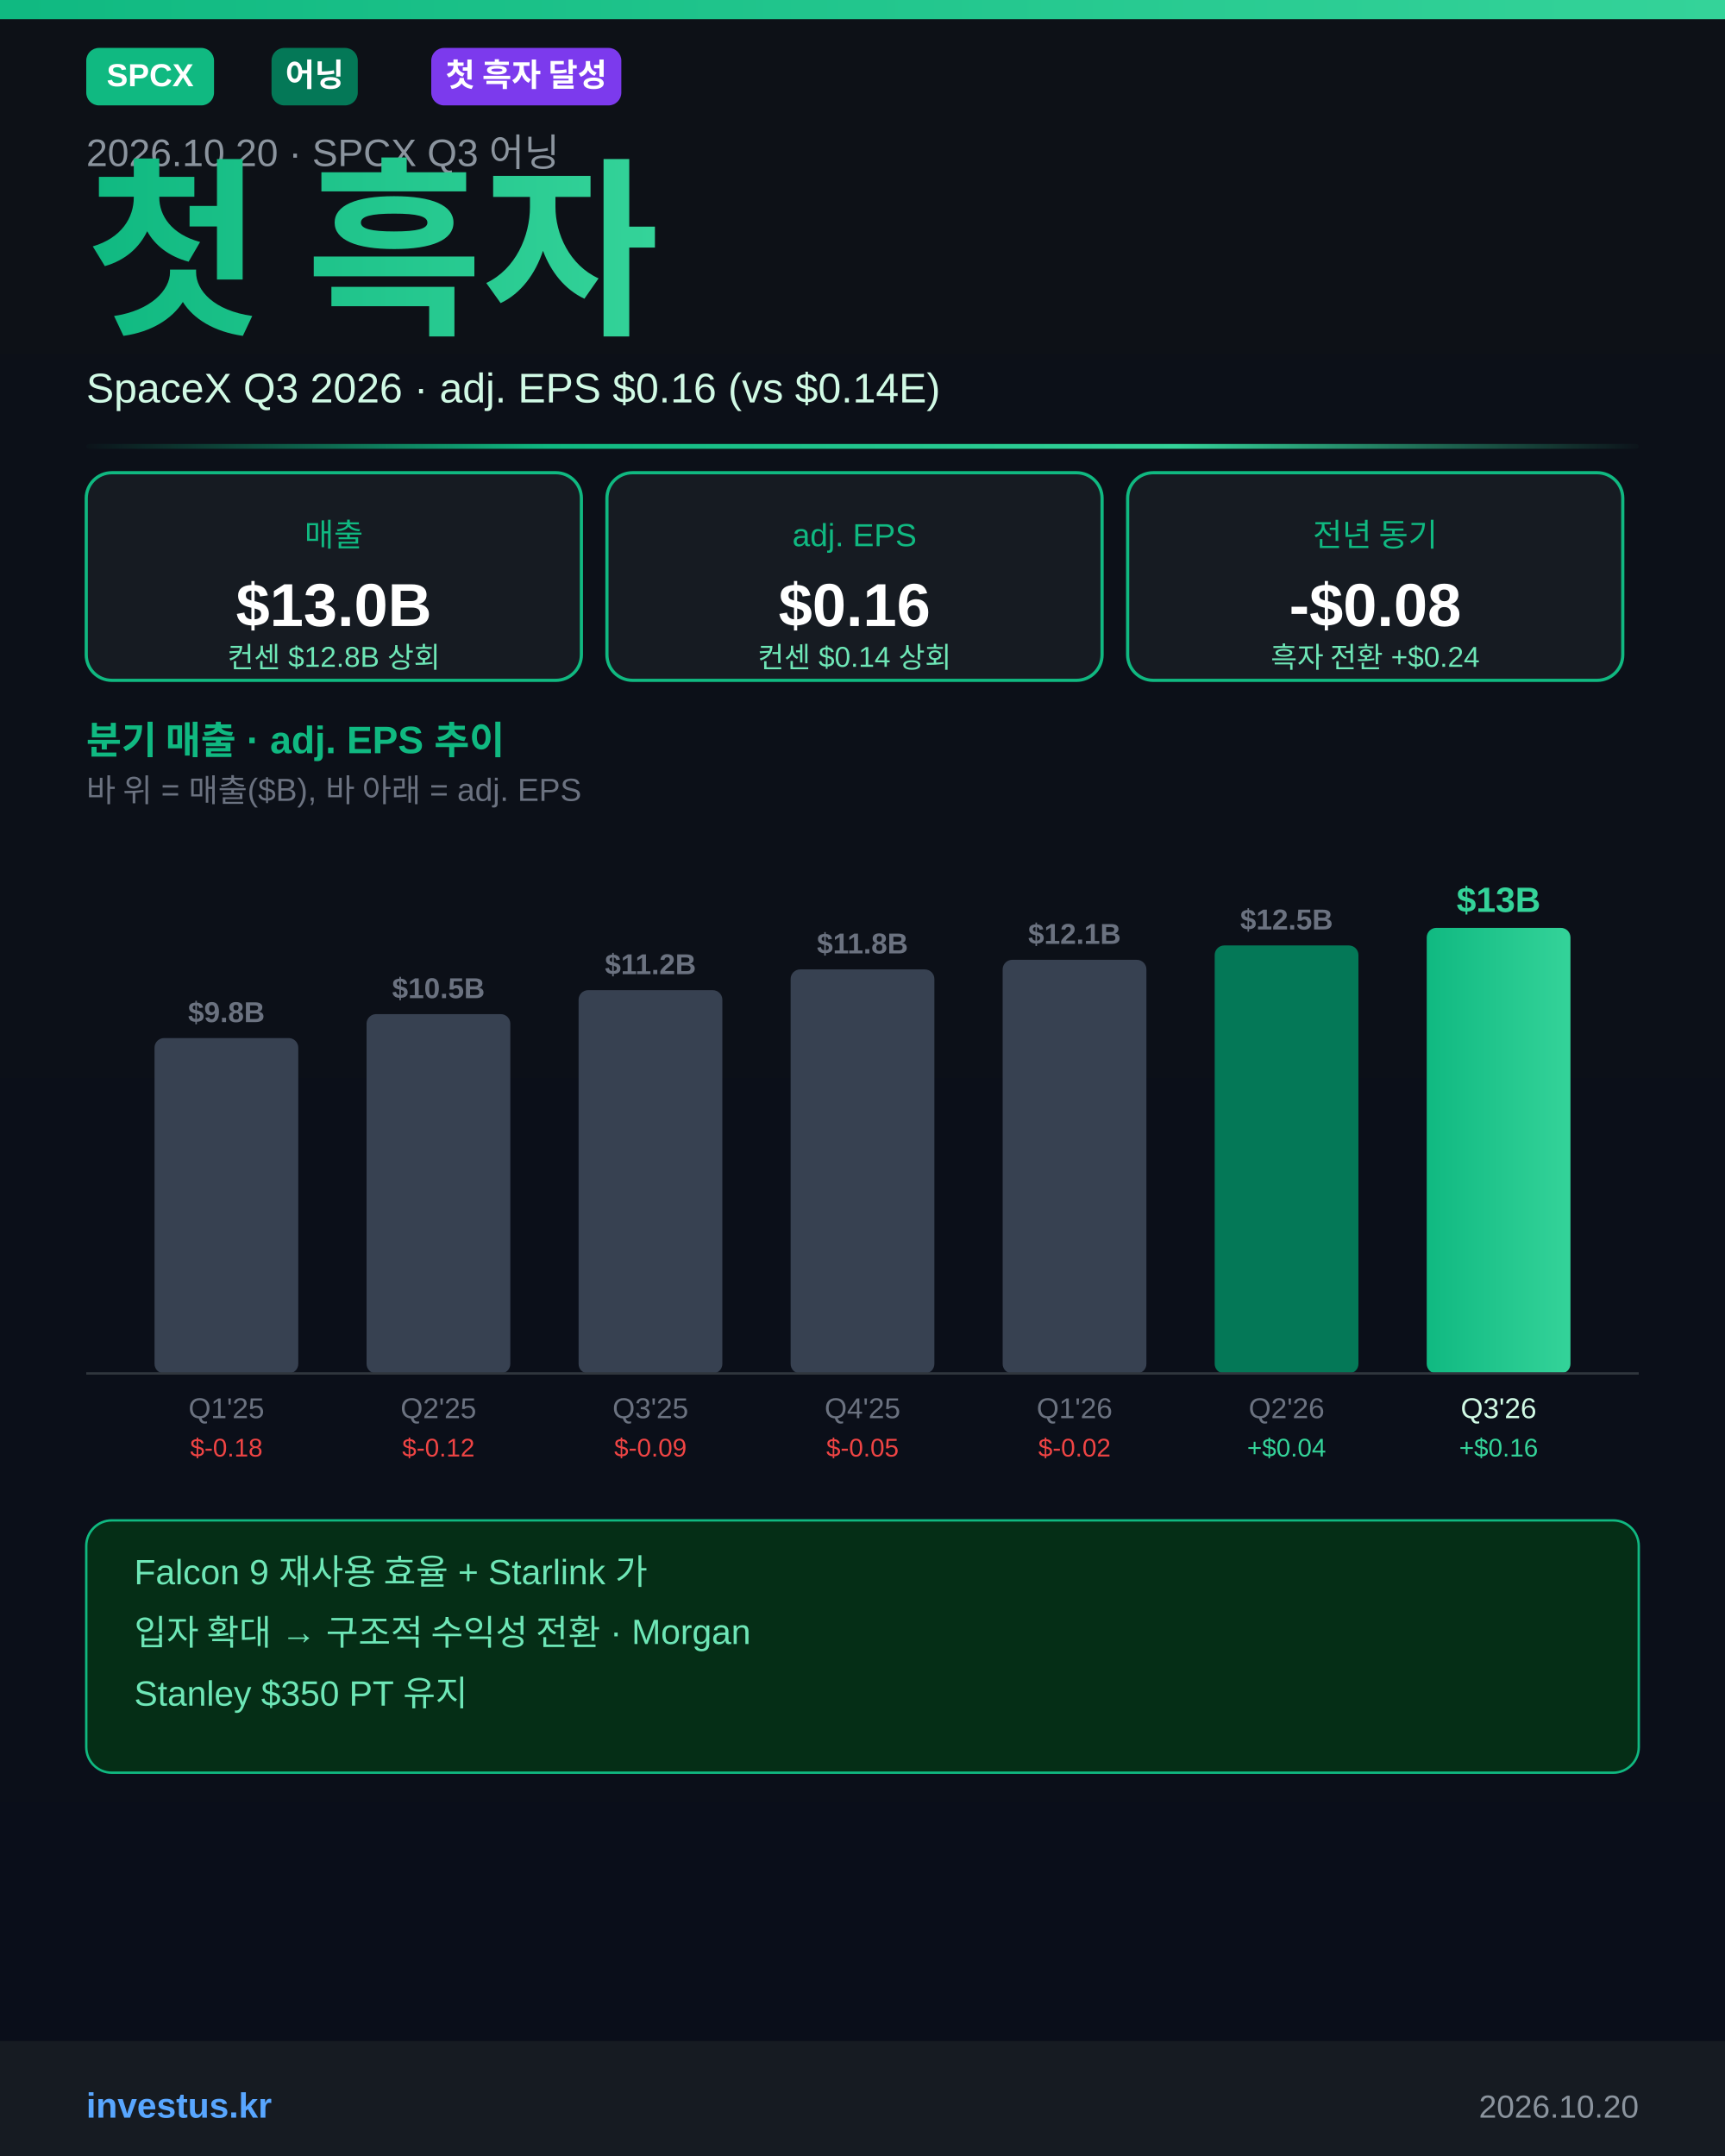
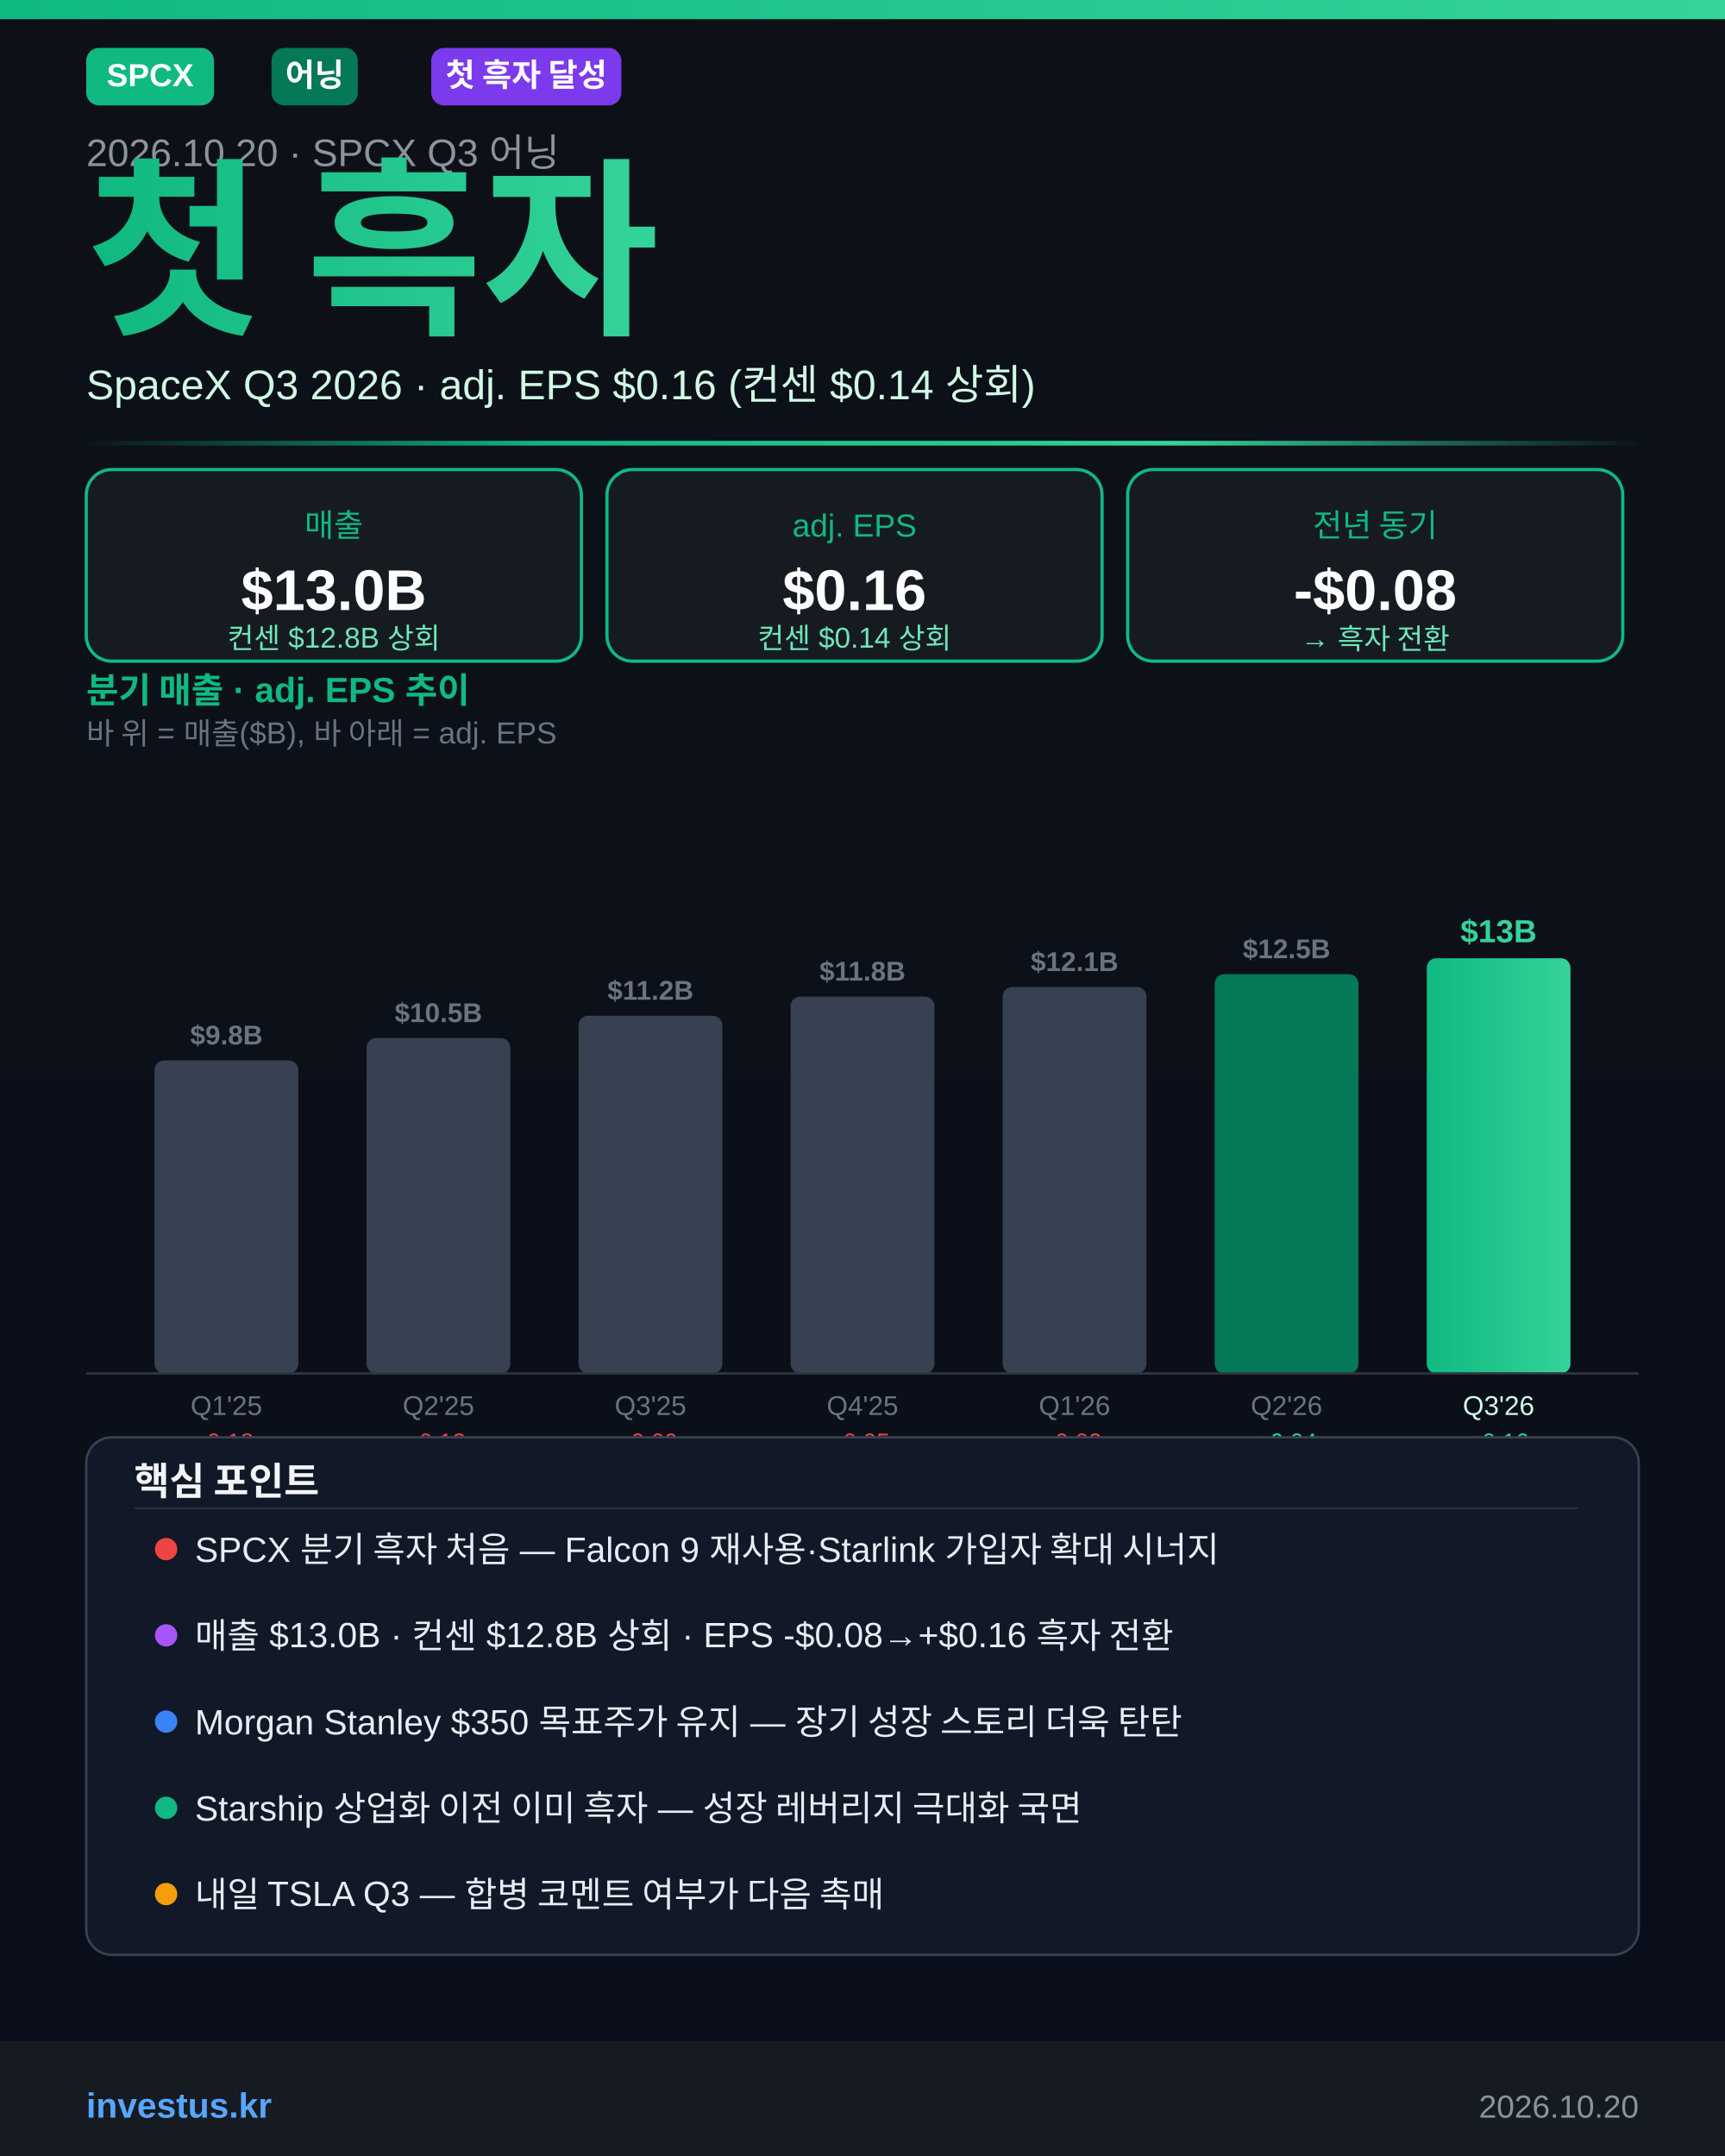
<svg xmlns="http://www.w3.org/2000/svg" width="1080" height="1350" viewBox="0 0 1080 1350">
  <defs>
    <linearGradient id="bgG" x1="0" y1="0" x2="0" y2="1">
      <stop offset="0%" stop-color="#0D1117" />
      <stop offset="100%" stop-color="#0A0E1A" />
    </linearGradient>
    <linearGradient id="tBar" x1="0%" y1="0%" x2="100%" y2="0%">
      <stop offset="0%" stop-color="#10B981" />
      <stop offset="100%" stop-color="#34D399" />
    </linearGradient>
    <linearGradient id="divG" x1="0%" y1="0%" x2="100%" y2="0%">
      <stop offset="0%" stop-color="#10B981" stop-opacity="0" />
      <stop offset="30%" stop-color="#10B981" />
      <stop offset="70%" stop-color="#34D399" />
      <stop offset="100%" stop-color="#34D399" stop-opacity="0" />
    </linearGradient>
    <linearGradient id="hG" x1="0%" y1="0%" x2="100%" y2="0%">
      <stop offset="0%" stop-color="#10B981" />
      <stop offset="100%" stop-color="#34D399" />
    </linearGradient>
    <linearGradient id="barG" x1="0%" y1="0%" x2="100%" y2="0%">
      <stop offset="0%" stop-color="#10B981" />
      <stop offset="100%" stop-color="#34D399" />
    </linearGradient>
  </defs>
  <rect width="1080" height="1350" fill="url(#bgG)" />
  <rect x="0" y="0" width="1080" height="12" fill="url(#tBar)" />
  <rect x="54" y="30" width="80" height="36" rx="8" fill="#10B981" />
  <text x="94" y="54" font-family="Arial Black,Arial,sans-serif" font-size="20" fill="#fff" text-anchor="middle" font-weight="900">SPCX</text>
  <rect x="170" y="30" width="54" height="36" rx="8" fill="#047857" />
  <text x="197" y="54" font-family="Arial Black,Arial,sans-serif" font-size="20" fill="#fff" text-anchor="middle" font-weight="900">어닝</text>
  <rect x="270" y="30" width="119" height="36" rx="8" fill="#7C3AED" />
  <text x="329.5" y="54" font-family="Arial Black,Arial,sans-serif" font-size="20" fill="#fff" text-anchor="middle" font-weight="900">첫 흑자 달성</text>
  <text x="54" y="104" font-family="Arial,sans-serif" font-size="24" fill="#8B949E">2026.10.20 · SPCX Q3 어닝</text>
  <text x="54" y="200" font-family="Arial Black,Arial,sans-serif" font-size="120" fill="url(#hG)" font-weight="900">첫 흑자</text>
-   <text x="54" y="252" font-family="Arial,sans-serif" font-size="26" fill="#D1FAE5">SpaceX Q3 2026 · adj. EPS $0.16 (vs $0.14E)</text>
-   <rect x="54" y="278" width="972" height="3" fill="url(#divG)" rx="2" />
-   <rect x="54" y="296" width="310" height="130" rx="16" fill="#161B22" stroke="#10B981" stroke-width="2" />
-   <text x="209" y="342" font-family="Arial,sans-serif" font-size="20" fill="#10B981" text-anchor="middle">매출</text>
-   <text x="209" y="392" font-family="Arial Black,Arial,sans-serif" font-size="38" fill="#fff" text-anchor="middle" font-weight="900">$13.0B</text>
-   <text x="209" y="418" font-family="Arial,sans-serif" font-size="18" fill="#6EE7B7" text-anchor="middle">컨센 $12.8B 상회</text>
-   <rect x="380" y="296" width="310" height="130" rx="16" fill="#161B22" stroke="#10B981" stroke-width="2" />
-   <text x="535" y="342" font-family="Arial,sans-serif" font-size="20" fill="#10B981" text-anchor="middle">adj. EPS</text>
-   <text x="535" y="392" font-family="Arial Black,Arial,sans-serif" font-size="38" fill="#fff" text-anchor="middle" font-weight="900">$0.16</text>
-   <text x="535" y="418" font-family="Arial,sans-serif" font-size="18" fill="#6EE7B7" text-anchor="middle">컨센 $0.14 상회</text>
-   <rect x="706" y="296" width="310" height="130" rx="16" fill="#161B22" stroke="#10B981" stroke-width="2" />
-   <text x="861" y="342" font-family="Arial,sans-serif" font-size="20" fill="#10B981" text-anchor="middle">전년 동기</text>
-   <text x="861" y="392" font-family="Arial Black,Arial,sans-serif" font-size="38" fill="#fff" text-anchor="middle" font-weight="900">-$0.08</text>
-   <text x="861" y="418" font-family="Arial,sans-serif" font-size="18" fill="#6EE7B7" text-anchor="middle">흑자 전환 +$0.24</text>
-   <text x="54" y="472" font-family="Arial Black,Arial,sans-serif" font-size="24" fill="#10B981" font-weight="900">분기 매출 · adj. EPS 추이</text>
-   <text x="54" y="502" font-family="Arial,sans-serif" font-size="20" fill="#6B7280">바 위 = 매출($B), 바 아래 = adj. EPS</text>
-   <rect x="96.75" y="650" width="90" height="210" rx="6" fill="#374151" />
-   <text x="141.75" y="640" font-family="Arial Black,Arial,sans-serif" font-size="18" fill="#6B7280" text-anchor="middle" font-weight="900">$9.8B</text>
-   <text x="141.75" y="888" font-family="Arial,sans-serif" font-size="18" fill="#6B7280" text-anchor="middle">Q1'25</text>
-   <text x="141.75" y="912" font-family="Arial,sans-serif" font-size="16" fill="#EF4444" text-anchor="middle">$-0.18</text>
-   <rect x="229.5" y="635" width="90" height="225" rx="6" fill="#374151" />
-   <text x="274.5" y="625" font-family="Arial Black,Arial,sans-serif" font-size="18" fill="#6B7280" text-anchor="middle" font-weight="900">$10.5B</text>
-   <text x="274.5" y="888" font-family="Arial,sans-serif" font-size="18" fill="#6B7280" text-anchor="middle">Q2'25</text>
-   <text x="274.5" y="912" font-family="Arial,sans-serif" font-size="16" fill="#EF4444" text-anchor="middle">$-0.12</text>
-   <rect x="362.25" y="620" width="90" height="240" rx="6" fill="#374151" />
-   <text x="407.25" y="610" font-family="Arial Black,Arial,sans-serif" font-size="18" fill="#6B7280" text-anchor="middle" font-weight="900">$11.2B</text>
-   <text x="407.25" y="888" font-family="Arial,sans-serif" font-size="18" fill="#6B7280" text-anchor="middle">Q3'25</text>
-   <text x="407.25" y="912" font-family="Arial,sans-serif" font-size="16" fill="#EF4444" text-anchor="middle">$-0.09</text>
-   <rect x="495" y="607" width="90" height="253" rx="6" fill="#374151" />
-   <text x="540" y="597" font-family="Arial Black,Arial,sans-serif" font-size="18" fill="#6B7280" text-anchor="middle" font-weight="900">$11.8B</text>
-   <text x="540" y="888" font-family="Arial,sans-serif" font-size="18" fill="#6B7280" text-anchor="middle">Q4'25</text>
-   <text x="540" y="912" font-family="Arial,sans-serif" font-size="16" fill="#EF4444" text-anchor="middle">$-0.05</text>
-   <rect x="627.75" y="601" width="90" height="259" rx="6" fill="#374151" />
-   <text x="672.75" y="591" font-family="Arial Black,Arial,sans-serif" font-size="18" fill="#6B7280" text-anchor="middle" font-weight="900">$12.1B</text>
-   <text x="672.75" y="888" font-family="Arial,sans-serif" font-size="18" fill="#6B7280" text-anchor="middle">Q1'26</text>
-   <text x="672.75" y="912" font-family="Arial,sans-serif" font-size="16" fill="#EF4444" text-anchor="middle">$-0.02</text>
-   <rect x="760.5" y="592" width="90" height="268" rx="6" fill="#047857" />
-   <text x="805.5" y="582" font-family="Arial Black,Arial,sans-serif" font-size="18" fill="#6B7280" text-anchor="middle" font-weight="900">$12.5B</text>
-   <text x="805.5" y="888" font-family="Arial,sans-serif" font-size="18" fill="#6B7280" text-anchor="middle">Q2'26</text>
-   <text x="805.5" y="912" font-family="Arial,sans-serif" font-size="16" fill="#34D399" text-anchor="middle">+$0.04</text>
-   <rect x="893.25" y="581" width="90" height="279" rx="6" fill="url(#barG)" />
-   <text x="938.25" y="571" font-family="Arial Black,Arial,sans-serif" font-size="22" fill="#34D399" text-anchor="middle" font-weight="900">$13B</text>
-   <text x="938.25" y="888" font-family="Arial,sans-serif" font-size="18" fill="#D1FAE5" text-anchor="middle">Q3'26</text>
-   <text x="938.25" y="912" font-family="Arial,sans-serif" font-size="16" fill="#34D399" text-anchor="middle">+$0.16</text>
+   <text x="54" y="250" font-family="Arial,sans-serif" font-size="26" fill="#D1FAE5">SpaceX Q3 2026 · adj. EPS $0.16 (컨센 $0.14 상회)</text>
+   <rect x="54" y="276" width="972" height="3" fill="url(#divG)" rx="2" />
+   <rect x="54" y="294" width="310" height="120" rx="16" fill="#161B22" stroke="#10B981" stroke-width="2" />
+   <text x="209" y="336" font-family="Arial,sans-serif" font-size="20" fill="#10B981" text-anchor="middle">매출</text>
+   <text x="209" y="382" font-family="Arial Black,Arial,sans-serif" font-size="36" fill="#fff" text-anchor="middle" font-weight="900">$13.0B</text>
+   <text x="209" y="406" font-family="Arial,sans-serif" font-size="18" fill="#6EE7B7" text-anchor="middle">컨센 $12.8B 상회</text>
+   <rect x="380" y="294" width="310" height="120" rx="16" fill="#161B22" stroke="#10B981" stroke-width="2" />
+   <text x="535" y="336" font-family="Arial,sans-serif" font-size="20" fill="#10B981" text-anchor="middle">adj. EPS</text>
+   <text x="535" y="382" font-family="Arial Black,Arial,sans-serif" font-size="36" fill="#fff" text-anchor="middle" font-weight="900">$0.16</text>
+   <text x="535" y="406" font-family="Arial,sans-serif" font-size="18" fill="#6EE7B7" text-anchor="middle">컨센 $0.14 상회</text>
+   <rect x="706" y="294" width="310" height="120" rx="16" fill="#161B22" stroke="#10B981" stroke-width="2" />
+   <text x="861" y="336" font-family="Arial,sans-serif" font-size="20" fill="#10B981" text-anchor="middle">전년 동기</text>
+   <text x="861" y="382" font-family="Arial Black,Arial,sans-serif" font-size="36" fill="#fff" text-anchor="middle" font-weight="900">-$0.08</text>
+   <text x="861" y="406" font-family="Arial,sans-serif" font-size="18" fill="#6EE7B7" text-anchor="middle">→ 흑자 전환</text>
+   <text x="54" y="440" font-family="Arial Black,Arial,sans-serif" font-size="22" fill="#10B981" font-weight="900">분기 매출 · adj. EPS 추이</text>
+   <text x="54" y="466" font-family="Arial,sans-serif" font-size="19" fill="#6B7280">바 위 = 매출($B), 바 아래 = adj. EPS</text>
+   <rect x="96.75" y="664" width="90" height="196" rx="6" fill="#374151" />
+   <text x="141.75" y="654" font-family="Arial Black,Arial,sans-serif" font-size="17" fill="#6B7280" text-anchor="middle" font-weight="900">$9.8B</text>
+   <text x="141.75" y="886" font-family="Arial,sans-serif" font-size="17" fill="#6B7280" text-anchor="middle">Q1'25</text>
+   <text x="141.75" y="908" font-family="Arial,sans-serif" font-size="15" fill="#EF4444" text-anchor="middle">-0.18</text>
+   <rect x="229.5" y="650" width="90" height="210" rx="6" fill="#374151" />
+   <text x="274.5" y="640" font-family="Arial Black,Arial,sans-serif" font-size="17" fill="#6B7280" text-anchor="middle" font-weight="900">$10.5B</text>
+   <text x="274.5" y="886" font-family="Arial,sans-serif" font-size="17" fill="#6B7280" text-anchor="middle">Q2'25</text>
+   <text x="274.5" y="908" font-family="Arial,sans-serif" font-size="15" fill="#EF4444" text-anchor="middle">-0.12</text>
+   <rect x="362.25" y="636" width="90" height="224" rx="6" fill="#374151" />
+   <text x="407.25" y="626" font-family="Arial Black,Arial,sans-serif" font-size="17" fill="#6B7280" text-anchor="middle" font-weight="900">$11.2B</text>
+   <text x="407.25" y="886" font-family="Arial,sans-serif" font-size="17" fill="#6B7280" text-anchor="middle">Q3'25</text>
+   <text x="407.25" y="908" font-family="Arial,sans-serif" font-size="15" fill="#EF4444" text-anchor="middle">-0.09</text>
+   <rect x="495" y="624" width="90" height="236" rx="6" fill="#374151" />
+   <text x="540" y="614" font-family="Arial Black,Arial,sans-serif" font-size="17" fill="#6B7280" text-anchor="middle" font-weight="900">$11.8B</text>
+   <text x="540" y="886" font-family="Arial,sans-serif" font-size="17" fill="#6B7280" text-anchor="middle">Q4'25</text>
+   <text x="540" y="908" font-family="Arial,sans-serif" font-size="15" fill="#EF4444" text-anchor="middle">-0.05</text>
+   <rect x="627.75" y="618" width="90" height="242" rx="6" fill="#374151" />
+   <text x="672.75" y="608" font-family="Arial Black,Arial,sans-serif" font-size="17" fill="#6B7280" text-anchor="middle" font-weight="900">$12.1B</text>
+   <text x="672.75" y="886" font-family="Arial,sans-serif" font-size="17" fill="#6B7280" text-anchor="middle">Q1'26</text>
+   <text x="672.75" y="908" font-family="Arial,sans-serif" font-size="15" fill="#EF4444" text-anchor="middle">-0.02</text>
+   <rect x="760.5" y="610" width="90" height="250" rx="6" fill="#047857" />
+   <text x="805.5" y="600" font-family="Arial Black,Arial,sans-serif" font-size="17" fill="#6B7280" text-anchor="middle" font-weight="900">$12.5B</text>
+   <text x="805.5" y="886" font-family="Arial,sans-serif" font-size="17" fill="#6B7280" text-anchor="middle">Q2'26</text>
+   <text x="805.5" y="908" font-family="Arial,sans-serif" font-size="15" fill="#34D399" text-anchor="middle">+0.04</text>
+   <rect x="893.25" y="600" width="90" height="260" rx="6" fill="url(#barG)" />
+   <text x="938.25" y="590" font-family="Arial Black,Arial,sans-serif" font-size="20" fill="#34D399" text-anchor="middle" font-weight="900">$13B</text>
+   <text x="938.25" y="886" font-family="Arial,sans-serif" font-size="17" fill="#D1FAE5" text-anchor="middle">Q3'26</text>
+   <text x="938.25" y="908" font-family="Arial,sans-serif" font-size="15" fill="#34D399" text-anchor="middle">+0.16</text>
  <line x1="54" y1="860" x2="1026" y2="860" stroke="#30363D" stroke-width="1.5" />
-   <rect x="54" y="952" width="972" height="158" rx="16" fill="#052E16" stroke="#10B981" stroke-width="1.5" />
-   <text x="84" y="992" font-family="Arial,sans-serif" font-size="22" fill="#6EE7B7">Falcon 9 재사용 효율 + Starlink 가</text>
-   <text x="84" y="1030" font-family="Arial,sans-serif" font-size="22" fill="#6EE7B7">입자 확대 → 구조적 수익성 전환 · Morgan </text>
-   <text x="84" y="1068" font-family="Arial,sans-serif" font-size="22" fill="#6EE7B7">Stanley $350 PT 유지</text>
+   <rect x="54" y="900" width="972" height="324" rx="16" fill="#111827" stroke="#374151" stroke-width="1.5" />
+   <text x="84" y="936" font-family="Arial Black,Arial,sans-serif" font-size="24" fill="#F3F4F6" font-weight="900">핵심 포인트</text>
+   <rect x="84" y="944" width="904" height="1" fill="#2D333B" />
+   <circle cx="104" cy="970" r="7" fill="#EF4444" />
+   <text x="122" y="978" font-family="Arial,sans-serif" font-size="22" fill="#E6EDF3">SPCX 분기 흑자 처음 — Falcon 9 재사용·Starlink 가입자 확대 시너지</text>
+   <circle cx="104" cy="1024" r="7" fill="#A855F7" />
+   <text x="122" y="1032" font-family="Arial,sans-serif" font-size="22" fill="#E6EDF3">매출 $13.0B · 컨센 $12.8B 상회 · EPS -$0.08→+$0.16 흑자 전환</text>
+   <circle cx="104" cy="1078" r="7" fill="#3B82F6" />
+   <text x="122" y="1086" font-family="Arial,sans-serif" font-size="22" fill="#E6EDF3">Morgan Stanley $350 목표주가 유지 — 장기 성장 스토리 더욱 탄탄</text>
+   <circle cx="104" cy="1132" r="7" fill="#10B981" />
+   <text x="122" y="1140" font-family="Arial,sans-serif" font-size="22" fill="#E6EDF3">Starship 상업화 이전 이미 흑자 — 성장 레버리지 극대화 국면</text>
+   <circle cx="104" cy="1186" r="7" fill="#F59E0B" />
+   <text x="122" y="1194" font-family="Arial,sans-serif" font-size="22" fill="#E6EDF3">내일 TSLA Q3 — 합병 코멘트 여부가 다음 촉매</text>
  <rect x="0" y="1278" width="1080" height="72" fill="#161B22" />
  <text x="54" y="1326" font-family="Arial Black,Arial,sans-serif" font-size="22" fill="#58A6FF" font-weight="900">investus.kr</text>
  <text x="1026" y="1326" font-family="Arial,sans-serif" font-size="20" fill="#8B949E" text-anchor="end">2026.10.20</text>
</svg>
